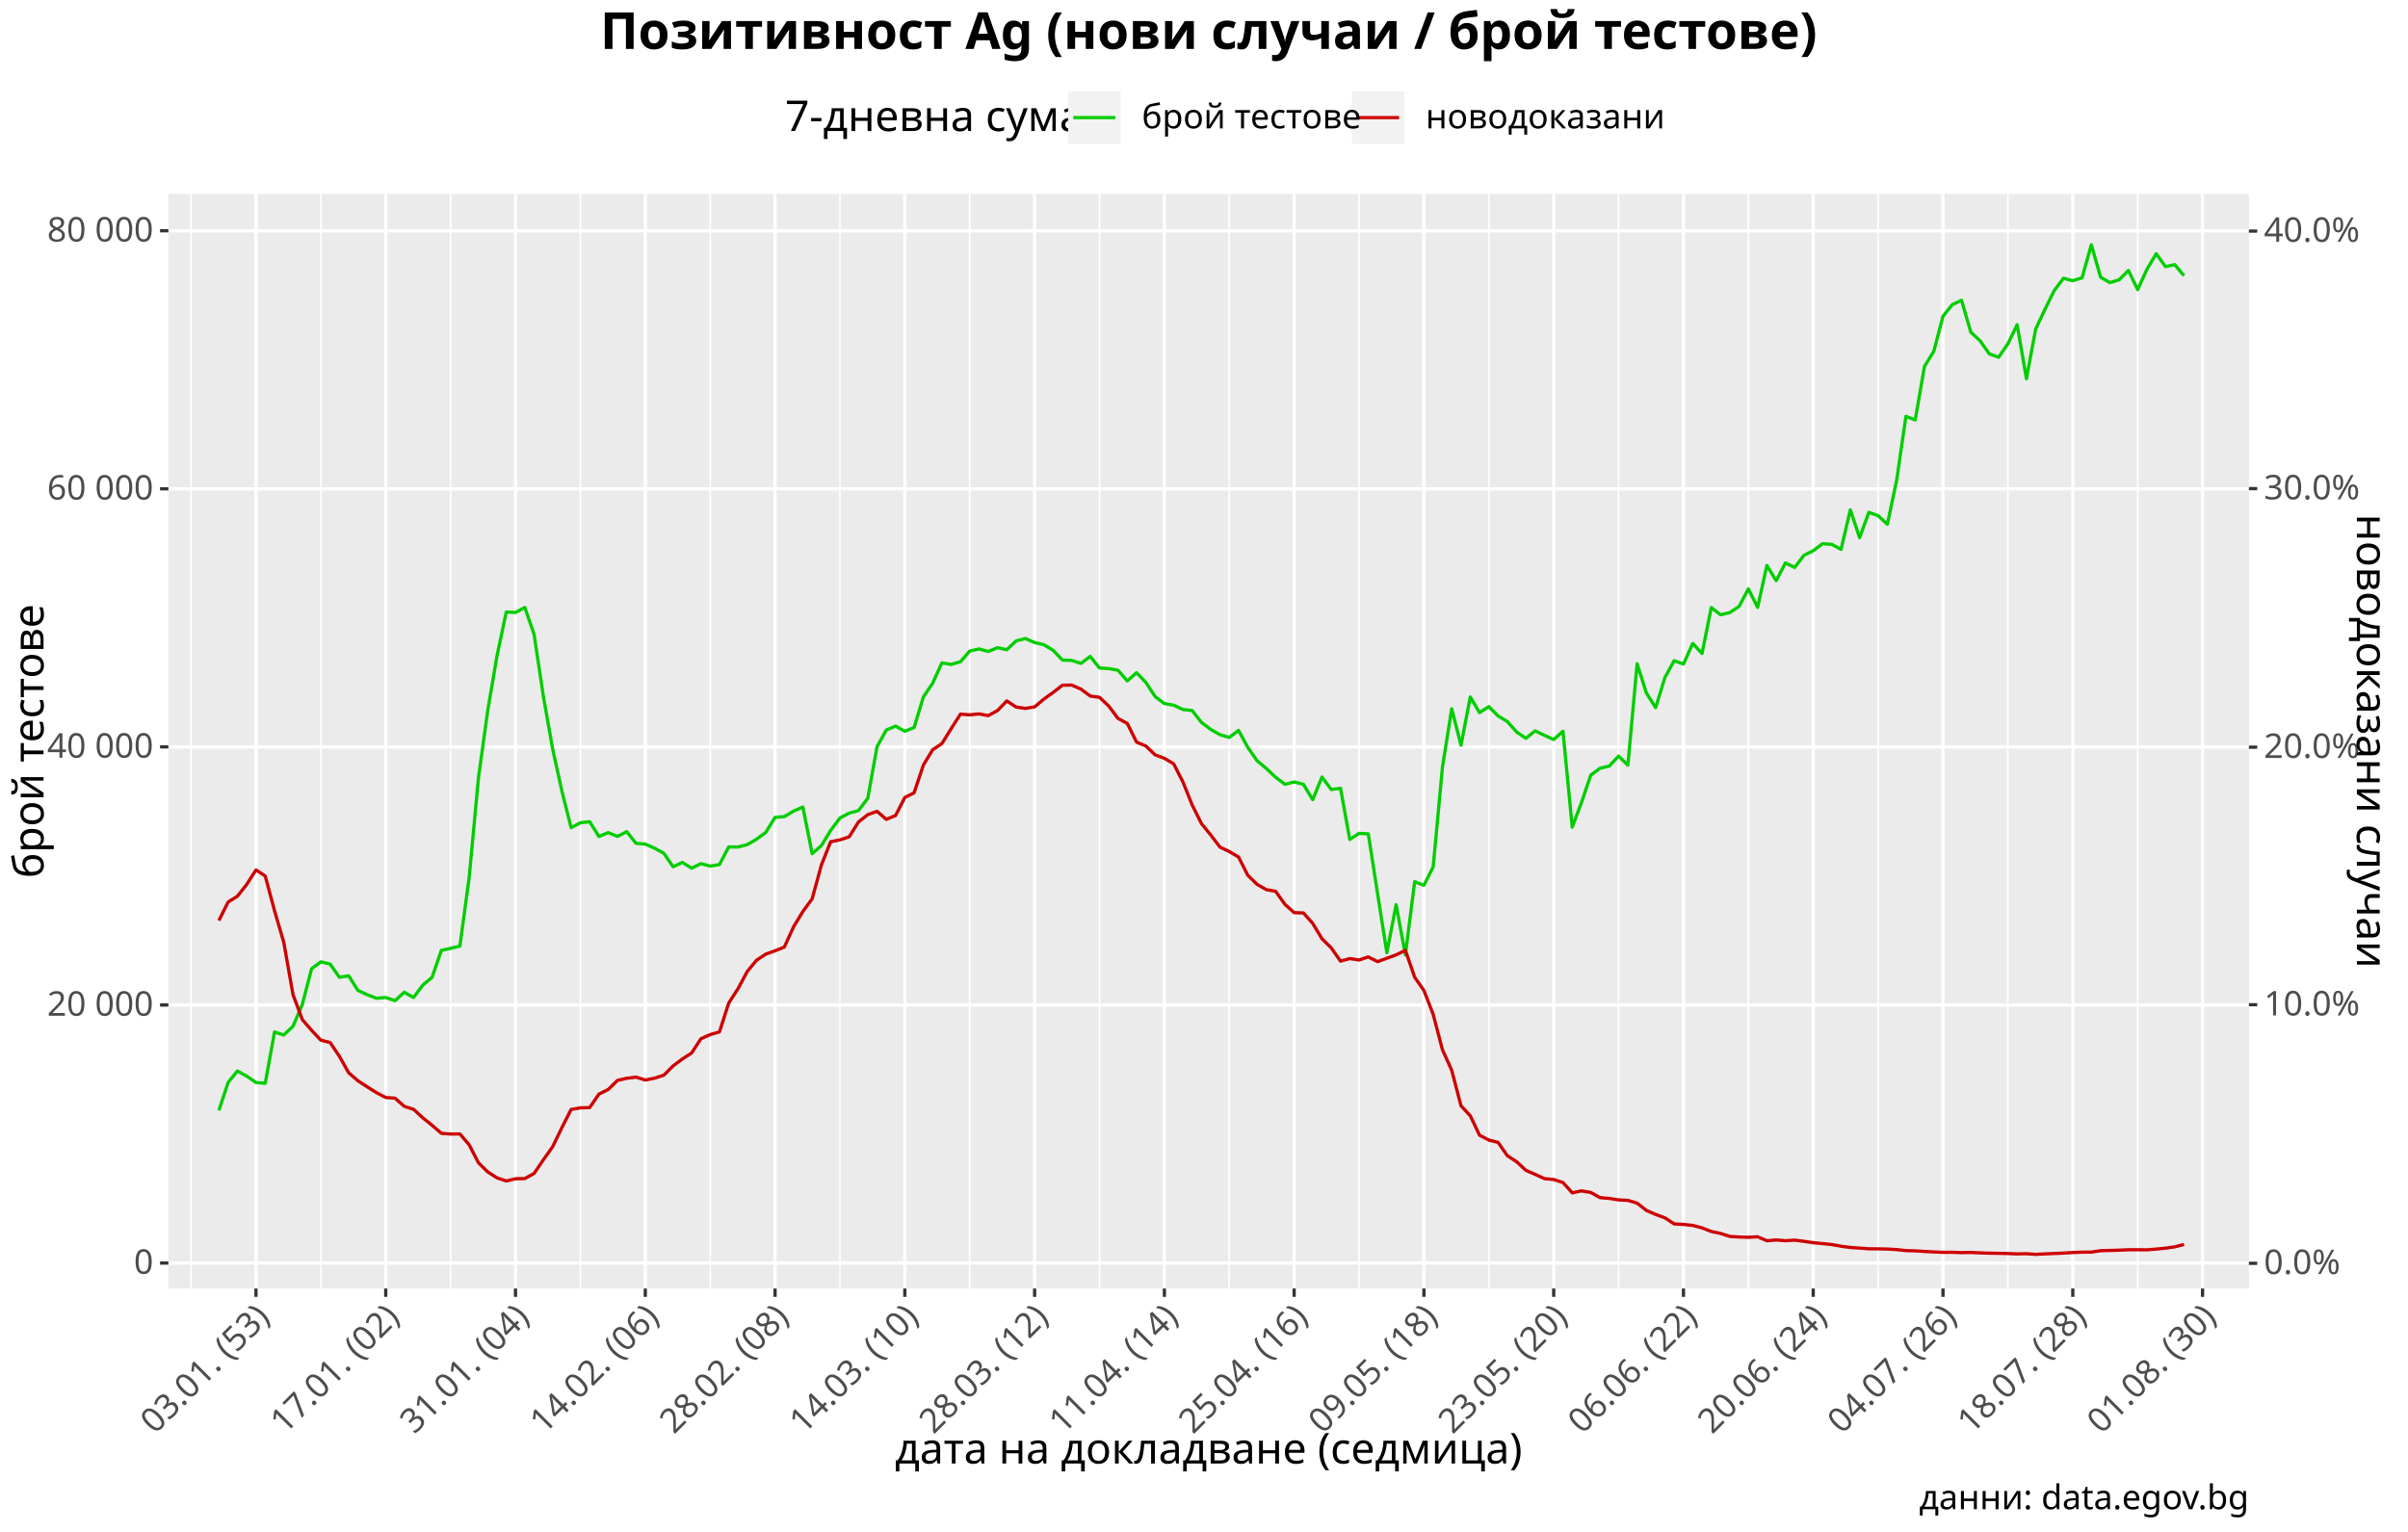
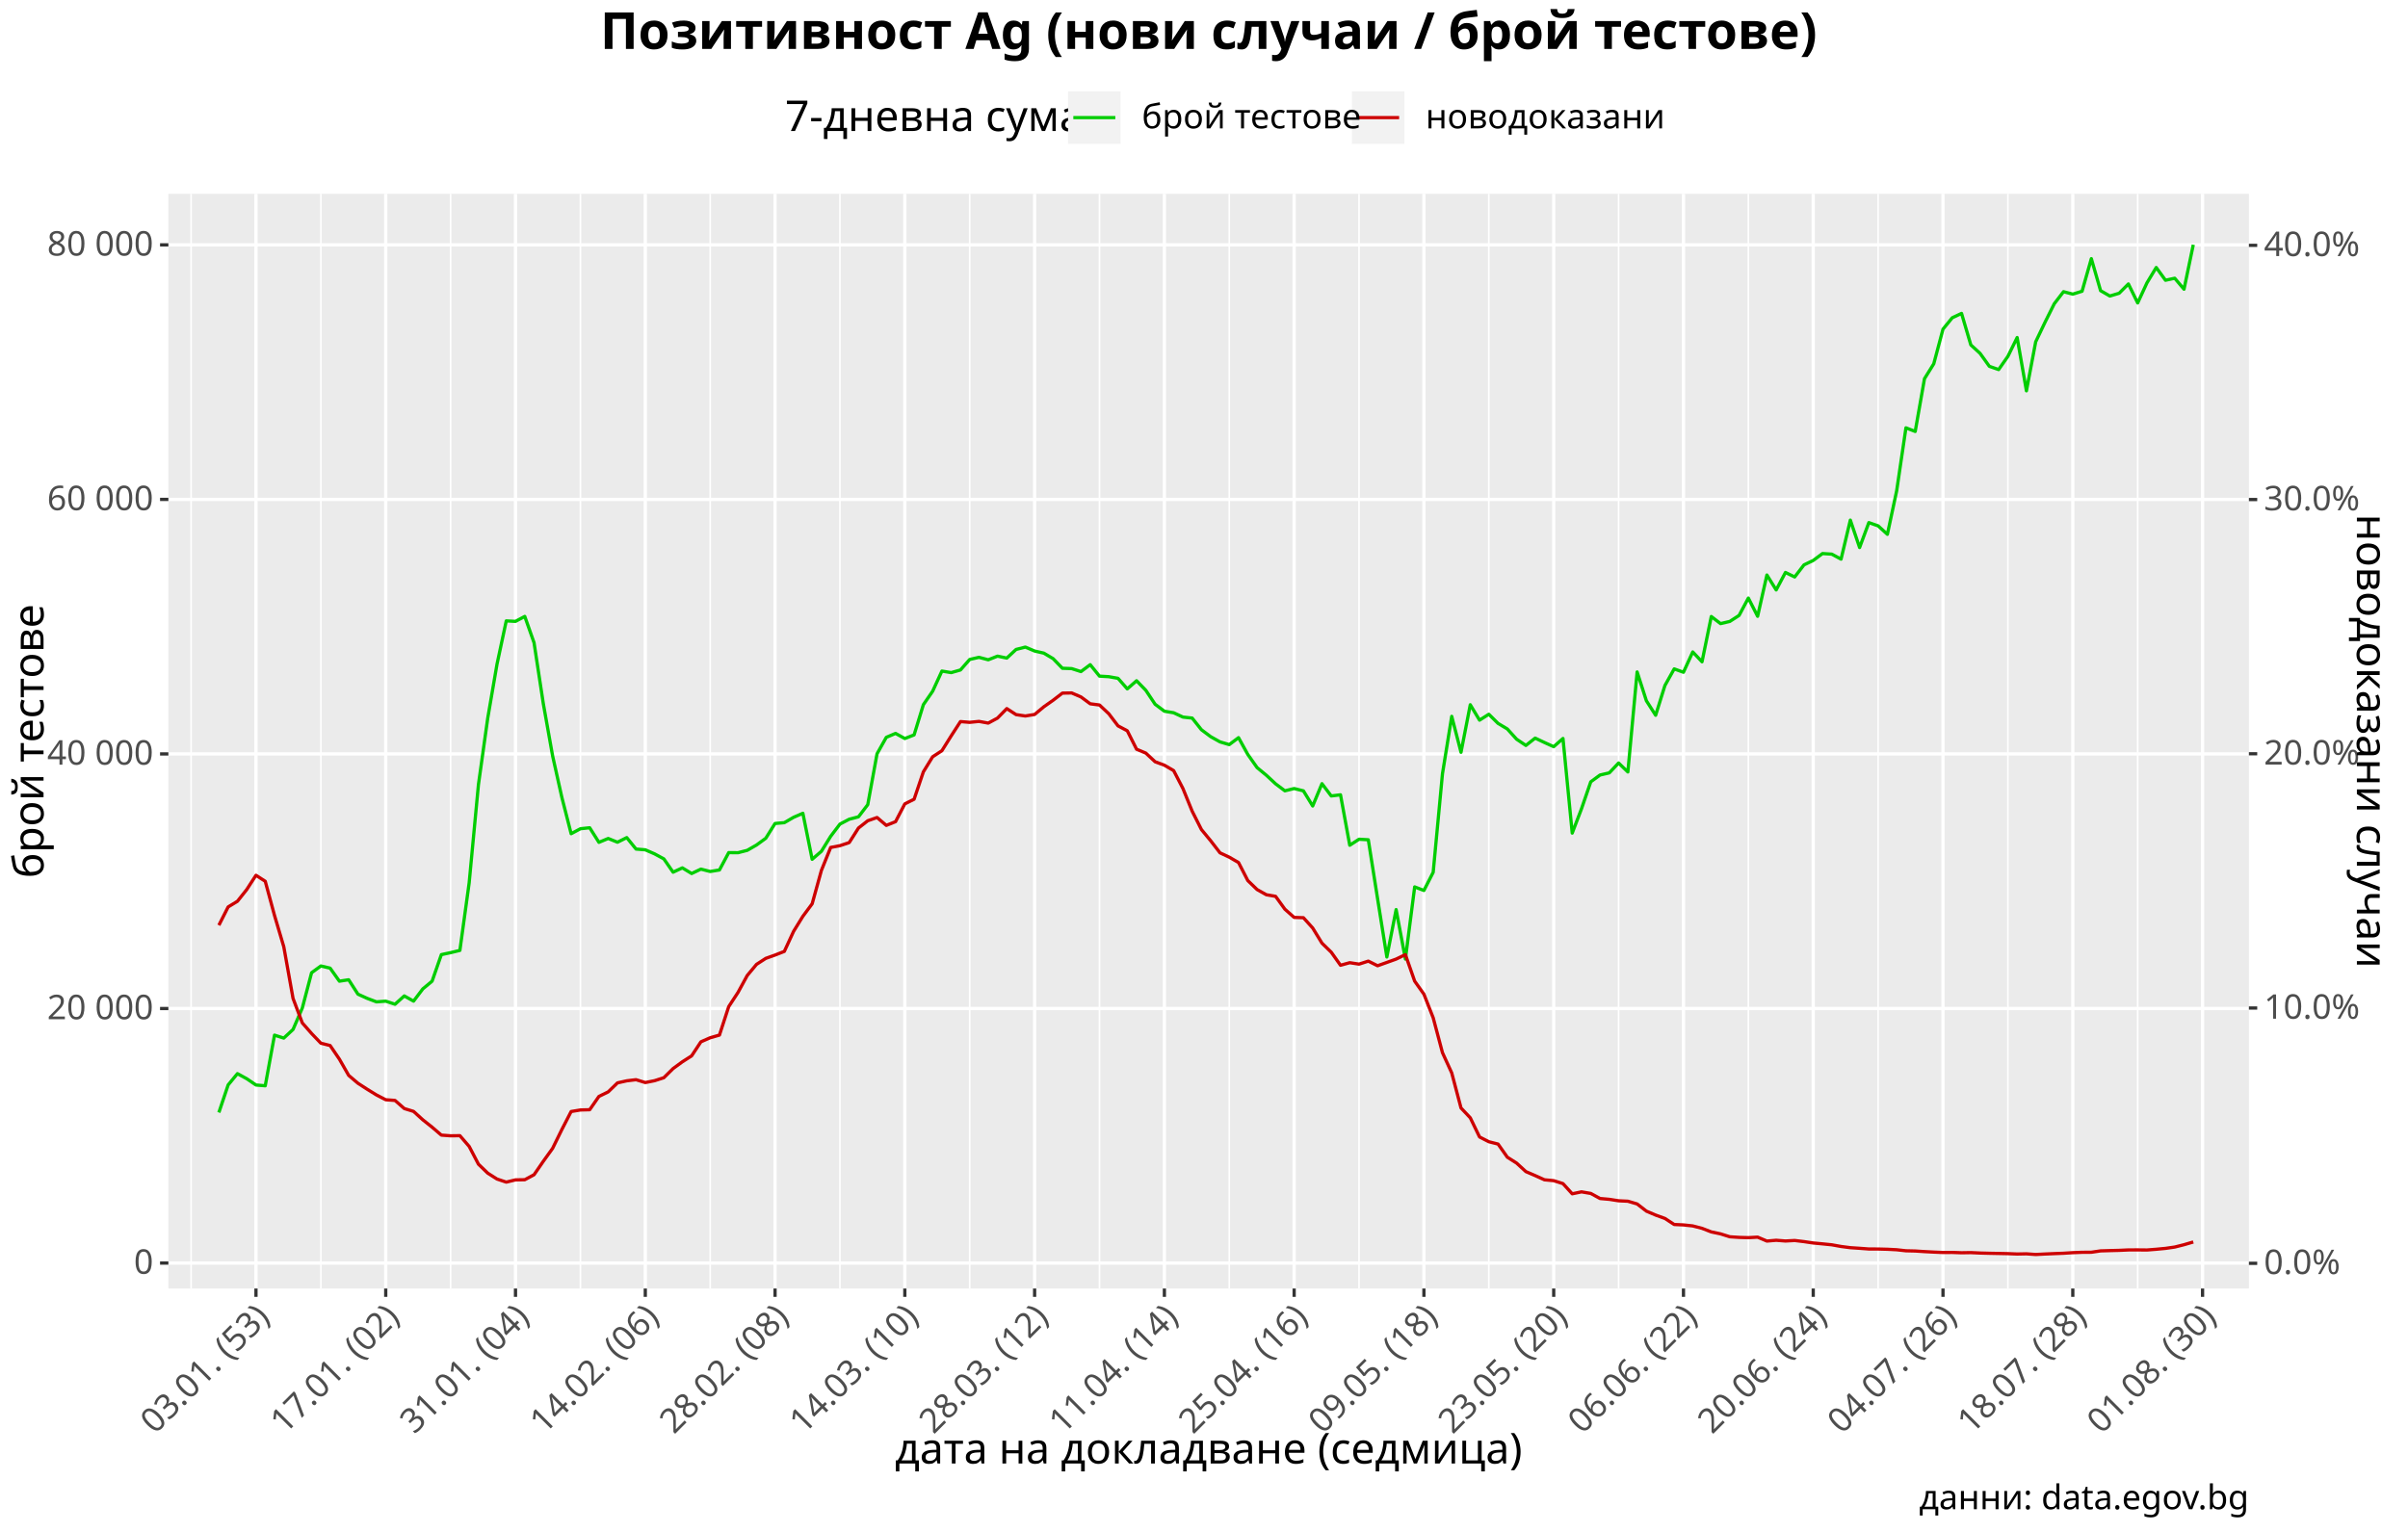
<svg xmlns="http://www.w3.org/2000/svg" class="svglite" viewBox="0 0 792.00 504.00">
  <defs>
    <style type="text/css">
    .svglite line, .svglite polyline, .svglite polygon, .svglite path, .svglite rect, .svglite circle {
      fill: none;
      stroke: #000000;
      stroke-linecap: round;
      stroke-linejoin: round;
      stroke-miterlimit: 10.00;
    }
  </style>
  </defs>
  <rect width="100%" height="100%" style="stroke: none; fill: #FFFFFF;" />
  <defs>
    <clipPath id="cpMC4wMHw3OTIuMDB8MC4wMHw1MDQuMDA=">
      <rect x="0.00" y="0.00" width="792.00" height="504.00" />
    </clipPath>
  </defs>
  <g clip-path="url(#cpMC4wMHw3OTIuMDB8MC4wMHw1MDQuMDA=)">
    <rect x="-0" y="-0" width="792.00" height="504.00" style="stroke-width: 1.07; stroke: #FFFFFF; fill: #FFFFFF;" />
  </g>
  <defs>
    <clipPath id="cpNTUuMzh8NzM5LjY3fDYzLjc3fDQyMy45Mg==">
      <rect x="55.38" y="63.77" width="684.30" height="360.15" />
    </clipPath>
  </defs>
  <g clip-path="url(#cpNTUuMzh8NzM5LjY3fDYzLjc3fDQyMy45Mg==)">
    <rect x="55.38" y="63.77" width="684.30" height="360.15" style="stroke-width: 1.07; stroke: none; fill: #EBEBEB;" />
    <polyline points="62.85,423.92 62.85,63.77 " style="stroke-width: 0.53; stroke: #FFFFFF; stroke-linecap: butt;" />
    <polyline points="105.53,423.92 105.53,63.77 " style="stroke-width: 0.53; stroke: #FFFFFF; stroke-linecap: butt;" />
    <polyline points="148.21,423.92 148.21,63.77 " style="stroke-width: 0.53; stroke: #FFFFFF; stroke-linecap: butt;" />
    <polyline points="190.90,423.92 190.90,63.77 " style="stroke-width: 0.53; stroke: #FFFFFF; stroke-linecap: butt;" />
    <polyline points="233.58,423.92 233.58,63.77 " style="stroke-width: 0.53; stroke: #FFFFFF; stroke-linecap: butt;" />
    <polyline points="276.26,423.92 276.26,63.77 " style="stroke-width: 0.53; stroke: #FFFFFF; stroke-linecap: butt;" />
    <polyline points="318.94,423.92 318.94,63.77 " style="stroke-width: 0.53; stroke: #FFFFFF; stroke-linecap: butt;" />
    <polyline points="361.63,423.92 361.63,63.77 " style="stroke-width: 0.53; stroke: #FFFFFF; stroke-linecap: butt;" />
    <polyline points="404.31,423.92 404.31,63.77 " style="stroke-width: 0.53; stroke: #FFFFFF; stroke-linecap: butt;" />
    <polyline points="446.99,423.92 446.99,63.77 " style="stroke-width: 0.53; stroke: #FFFFFF; stroke-linecap: butt;" />
    <polyline points="489.68,423.92 489.68,63.77 " style="stroke-width: 0.53; stroke: #FFFFFF; stroke-linecap: butt;" />
    <polyline points="532.36,423.92 532.36,63.77 " style="stroke-width: 0.53; stroke: #FFFFFF; stroke-linecap: butt;" />
    <polyline points="575.04,423.92 575.04,63.77 " style="stroke-width: 0.53; stroke: #FFFFFF; stroke-linecap: butt;" />
    <polyline points="617.72,423.92 617.72,63.77 " style="stroke-width: 0.53; stroke: #FFFFFF; stroke-linecap: butt;" />
    <polyline points="660.41,423.92 660.41,63.77 " style="stroke-width: 0.53; stroke: #FFFFFF; stroke-linecap: butt;" />
    <polyline points="703.09,423.92 703.09,63.77 " style="stroke-width: 0.53; stroke: #FFFFFF; stroke-linecap: butt;" />
    <polyline points="55.38,415.54 739.67,415.54 " style="stroke-width: 1.07; stroke: #FFFFFF; stroke-linecap: butt;" />
-     <polyline points="55.38,330.64 739.67,330.64 " style="stroke-width: 1.07; stroke: #FFFFFF; stroke-linecap: butt;" />
-     <polyline points="55.38,245.73 739.67,245.73 " style="stroke-width: 1.07; stroke: #FFFFFF; stroke-linecap: butt;" />
-     <polyline points="55.38,160.83 739.67,160.83 " style="stroke-width: 1.07; stroke: #FFFFFF; stroke-linecap: butt;" />
-     <polyline points="55.38,75.92 739.67,75.92 " style="stroke-width: 1.07; stroke: #FFFFFF; stroke-linecap: butt;" />
+     <polyline points="55.38,331.80 739.67,331.80 " style="stroke-width: 1.07; stroke: #FFFFFF; stroke-linecap: butt;" />
+     <polyline points="55.38,248.05 739.67,248.05 " style="stroke-width: 1.07; stroke: #FFFFFF; stroke-linecap: butt;" />
+     <polyline points="55.38,164.30 739.67,164.30 " style="stroke-width: 1.07; stroke: #FFFFFF; stroke-linecap: butt;" />
+     <polyline points="55.38,80.56 739.67,80.56 " style="stroke-width: 1.07; stroke: #FFFFFF; stroke-linecap: butt;" />
    <polyline points="84.19,423.92 84.19,63.77 " style="stroke-width: 1.07; stroke: #FFFFFF; stroke-linecap: butt;" />
    <polyline points="126.87,423.92 126.87,63.77 " style="stroke-width: 1.07; stroke: #FFFFFF; stroke-linecap: butt;" />
    <polyline points="169.55,423.92 169.55,63.77 " style="stroke-width: 1.07; stroke: #FFFFFF; stroke-linecap: butt;" />
    <polyline points="212.24,423.92 212.24,63.77 " style="stroke-width: 1.07; stroke: #FFFFFF; stroke-linecap: butt;" />
    <polyline points="254.92,423.92 254.92,63.77 " style="stroke-width: 1.07; stroke: #FFFFFF; stroke-linecap: butt;" />
    <polyline points="297.60,423.92 297.60,63.77 " style="stroke-width: 1.07; stroke: #FFFFFF; stroke-linecap: butt;" />
    <polyline points="340.29,423.92 340.29,63.77 " style="stroke-width: 1.07; stroke: #FFFFFF; stroke-linecap: butt;" />
    <polyline points="382.97,423.92 382.97,63.77 " style="stroke-width: 1.07; stroke: #FFFFFF; stroke-linecap: butt;" />
    <polyline points="425.65,423.92 425.65,63.77 " style="stroke-width: 1.07; stroke: #FFFFFF; stroke-linecap: butt;" />
    <polyline points="468.33,423.92 468.33,63.77 " style="stroke-width: 1.07; stroke: #FFFFFF; stroke-linecap: butt;" />
    <polyline points="511.02,423.92 511.02,63.77 " style="stroke-width: 1.07; stroke: #FFFFFF; stroke-linecap: butt;" />
    <polyline points="553.70,423.92 553.70,63.77 " style="stroke-width: 1.07; stroke: #FFFFFF; stroke-linecap: butt;" />
    <polyline points="596.38,423.92 596.38,63.77 " style="stroke-width: 1.07; stroke: #FFFFFF; stroke-linecap: butt;" />
    <polyline points="639.06,423.92 639.06,63.77 " style="stroke-width: 1.07; stroke: #FFFFFF; stroke-linecap: butt;" />
    <polyline points="681.75,423.92 681.75,63.77 " style="stroke-width: 1.07; stroke: #FFFFFF; stroke-linecap: butt;" />
    <polyline points="724.43,423.92 724.43,63.77 " style="stroke-width: 1.07; stroke: #FFFFFF; stroke-linecap: butt;" />
-     <polyline points="71.99,365.32 75.04,356.12 78.09,352.37 81.14,354.05 84.19,356.15 87.24,356.41 90.29,339.53 93.34,340.51 96.38,337.63 99.43,330.49 102.48,318.71 105.53,316.45 108.58,317.18 111.63,321.52 114.68,321.05 117.73,325.86 120.77,327.25 123.82,328.42 126.87,328.18 129.92,329.22 132.97,326.44 136.02,328.18 139.07,324.09 142.12,321.53 145.16,312.67 148.21,312.01 151.26,311.26 154.31,288.71 157.36,255.96 160.41,233.84 163.46,215.82 166.51,201.34 169.55,201.51 172.60,199.85 175.65,208.63 178.70,228.97 181.75,246.35 184.80,260.23 187.85,272.33 190.90,270.68 193.95,270.35 196.99,275.21 200.04,273.93 203.09,275.17 206.14,273.63 209.19,277.45 212.24,277.71 215.29,279.05 218.34,280.73 221.38,285.17 224.43,283.73 227.48,285.62 230.53,284.15 233.58,284.94 236.63,284.44 239.68,278.64 242.73,278.67 245.77,277.88 248.82,276.10 251.87,273.85 254.92,268.91 257.97,268.66 261.02,266.86 264.07,265.52 267.12,280.87 270.16,278.20 273.21,273.21 276.26,269.13 279.31,267.51 282.36,266.69 285.41,262.64 288.46,245.68 291.51,240.18 294.55,238.88 297.60,240.59 300.65,239.37 303.70,229.29 306.75,224.80 309.80,218.09 312.85,218.60 315.90,217.72 318.94,214.21 321.99,213.50 325.04,214.32 328.09,213.10 331.14,213.76 334.19,210.87 337.24,210.08 340.29,211.41 343.33,212.11 346.38,213.95 349.43,217.16 352.48,217.27 355.53,218.26 358.58,215.96 361.63,219.78 364.68,219.96 367.72,220.51 370.77,224.02 373.82,221.32 376.87,224.51 379.92,229.16 382.97,231.48 386.02,232.00 389.07,233.43 392.11,233.77 395.16,237.67 398.21,239.97 401.26,241.71 404.31,242.62 407.36,240.29 410.41,245.90 413.46,250.29 416.50,252.83 419.55,255.70 422.60,258.03 425.65,257.27 428.70,258.04 431.75,263.09 434.80,255.65 437.85,259.74 440.90,259.35 443.94,276.19 446.99,274.18 450.04,274.35 453.09,293.99 456.14,313.46 459.19,297.66 462.24,314.14 465.29,290.07 468.33,291.27 471.38,285.21 474.43,252.36 477.48,233.20 480.53,245.18 483.58,229.31 486.63,234.46 489.68,232.49 492.72,235.54 495.77,237.40 498.82,240.82 501.87,242.90 504.92,240.45 507.97,241.91 511.02,243.31 514.07,240.57 517.11,272.14 520.16,264.02 523.21,255.02 526.26,252.76 529.31,252.04 532.36,248.75 535.41,251.74 538.46,218.38 541.50,227.99 544.55,232.82 547.60,222.90 550.65,217.36 553.70,218.48 556.75,211.71 559.80,215.00 562.85,199.88 565.89,202.26 568.94,201.53 571.99,199.53 575.04,193.74 578.09,199.82 581.14,186.04 584.19,191.03 587.24,185.20 590.28,186.70 593.33,182.68 596.38,181.19 599.43,178.89 602.48,179.08 605.53,180.75 608.58,167.74 611.63,176.89 614.67,168.57 617.72,169.66 620.77,172.48 623.82,157.96 626.87,136.96 629.92,138.16 632.97,120.57 636.02,115.60 639.06,104.03 642.11,100.24 645.16,98.79 648.21,109.29 651.26,112.13 654.31,116.43 657.36,117.52 660.41,113.10 663.45,106.84 666.50,124.61 669.55,108.25 672.60,101.78 675.65,95.58 678.70,91.55 681.75,92.36 684.80,91.39 687.85,80.52 690.89,91.20 693.94,92.99 696.99,92.06 700.04,88.97 703.09,95.30 706.14,88.61 709.19,83.47 712.24,87.72 715.28,87.06 718.33,90.72 " style="stroke-width: 1.07; stroke: #00CD00; stroke-linecap: butt;" />
-     <polyline points="71.99,302.86 75.04,296.76 78.09,294.87 81.14,290.98 84.19,286.20 87.24,288.21 90.29,299.61 93.34,310.05 96.38,327.27 99.43,335.45 102.48,338.97 105.53,342.21 108.58,342.99 111.63,347.53 114.68,352.94 117.73,355.58 120.77,357.57 123.82,359.48 126.87,361.08 129.92,361.30 132.97,364.00 136.02,364.96 139.07,367.77 142.12,370.23 145.16,372.86 148.21,373.10 151.26,373.06 154.31,376.64 157.36,382.56 160.41,385.55 163.46,387.51 166.51,388.55 169.55,387.81 172.60,387.75 175.65,386.08 178.70,381.60 181.75,377.30 184.80,371.01 187.85,365.00 190.90,364.48 193.95,364.40 196.99,359.96 200.04,358.45 203.09,355.45 206.14,354.76 209.19,354.38 212.24,355.34 215.29,354.72 218.34,353.73 221.38,350.68 224.43,348.41 227.48,346.44 230.53,341.75 233.58,340.39 236.63,339.50 239.68,330.00 242.73,325.29 245.77,319.63 248.82,315.92 251.87,313.91 254.92,312.81 257.97,311.59 261.02,304.89 264.07,299.88 267.12,295.72 270.16,284.58 273.21,276.92 276.26,276.33 279.31,275.30 282.36,270.44 285.41,268.02 288.46,266.93 291.51,269.56 294.55,268.32 297.60,262.38 300.65,260.84 303.70,251.70 306.75,246.68 309.80,244.64 312.85,239.71 315.90,234.94 318.94,235.19 321.99,234.87 325.04,235.45 328.09,233.77 331.14,230.61 334.19,232.61 337.24,233.07 340.29,232.56 343.33,230.00 346.38,227.82 349.43,225.44 352.48,225.39 355.53,226.72 358.58,229.00 361.63,229.41 364.68,232.31 367.72,236.37 370.77,238.01 373.82,244.15 376.87,245.44 379.92,248.34 382.97,249.48 386.02,251.29 389.07,257.26 392.11,264.84 395.16,270.96 398.21,274.70 401.26,278.71 404.31,280.16 407.36,281.95 410.41,287.97 413.46,290.96 416.50,292.69 419.55,293.23 422.60,297.51 425.65,300.26 428.70,300.36 431.75,303.78 434.80,308.84 437.85,311.85 440.90,316.22 443.94,315.37 446.99,315.84 450.04,314.83 453.09,316.38 456.14,315.27 459.19,314.15 462.24,312.67 465.29,321.52 468.33,325.86 471.38,333.74 474.43,345.37 477.48,352.13 480.53,363.81 483.58,367.10 486.63,373.48 489.68,375.08 492.72,375.85 495.77,380.23 498.82,382.20 501.87,385.04 504.92,386.37 507.97,387.77 511.02,388.06 514.07,389.05 517.11,392.44 520.16,391.80 523.21,392.32 526.26,394.02 529.31,394.29 532.36,394.77 535.41,394.92 538.46,395.83 541.50,398.23 544.55,399.54 547.60,400.67 550.65,402.68 553.70,402.83 556.75,403.16 559.80,403.97 562.85,405.16 565.89,405.81 568.94,406.78 571.99,406.98 575.04,407.07 578.09,406.90 581.14,408.21 584.19,407.95 587.24,408.19 590.28,408.01 593.33,408.39 596.38,408.85 599.43,409.14 602.48,409.46 605.53,410.01 608.58,410.42 611.63,410.62 614.67,410.86 617.72,410.87 620.77,410.94 623.82,411.11 626.87,411.45 629.92,411.53 632.97,411.73 636.02,411.89 639.06,412.02 642.11,412.00 645.16,412.12 648.21,412.06 651.26,412.20 654.31,412.29 657.36,412.35 660.41,412.41 663.45,412.53 666.50,412.47 669.55,412.69 672.60,412.53 675.65,412.40 678.70,412.27 681.75,412.08 684.80,411.96 687.85,411.94 690.89,411.49 693.94,411.40 696.99,411.31 700.04,411.17 703.09,411.16 706.14,411.19 709.19,410.95 712.24,410.65 715.28,410.21 718.33,409.43 " style="stroke-width: 1.07; stroke: #CD0000; stroke-linecap: butt;" />
+     <polyline points="71.99,366.01 75.04,356.94 78.09,353.23 81.14,354.89 84.19,356.97 87.24,357.22 90.29,340.56 93.34,341.53 96.38,338.70 99.43,331.65 102.48,320.03 105.53,317.81 108.58,318.52 111.63,322.81 114.68,322.34 117.73,327.08 120.77,328.46 123.82,329.61 126.87,329.38 129.92,330.40 132.97,327.66 136.02,329.37 139.07,325.34 142.12,322.81 145.16,314.07 148.21,313.42 151.26,312.68 154.31,290.44 157.36,258.14 160.41,236.32 163.46,218.55 166.51,204.27 169.55,204.43 172.60,202.80 175.65,211.45 178.70,231.52 181.75,248.66 184.80,262.35 187.85,274.29 190.90,272.66 193.95,272.33 196.99,277.13 200.04,275.86 203.09,277.09 206.14,275.57 209.19,279.34 212.24,279.59 215.29,280.92 218.34,282.57 221.38,286.95 224.43,285.53 227.48,287.39 230.53,285.94 233.58,286.72 236.63,286.22 239.68,280.51 242.73,280.54 245.77,279.76 248.82,278.01 251.87,275.79 254.92,270.92 257.97,270.66 261.02,268.89 264.07,267.57 267.12,282.71 270.16,280.08 273.21,275.15 276.26,271.13 279.31,269.53 282.36,268.73 285.41,264.73 288.46,248.00 291.51,242.58 294.55,241.29 297.60,242.98 300.65,241.78 303.70,231.84 306.75,227.41 309.80,220.78 312.85,221.29 315.90,220.42 318.94,216.96 321.99,216.26 325.04,217.07 328.09,215.87 331.14,216.51 334.19,213.67 337.24,212.89 340.29,214.19 343.33,214.89 346.38,216.70 349.43,219.86 352.48,219.97 355.53,220.95 358.58,218.68 361.63,222.45 364.68,222.63 367.72,223.17 370.77,226.64 373.82,223.97 376.87,227.12 379.92,231.70 382.97,233.99 386.02,234.50 389.07,235.92 392.11,236.25 395.16,240.09 398.21,242.37 401.26,244.08 404.31,244.98 407.36,242.69 410.41,248.22 413.46,252.54 416.50,255.05 419.55,257.88 422.60,260.18 425.65,259.43 428.70,260.19 431.75,265.17 434.80,257.83 437.85,261.87 440.90,261.49 443.94,278.09 446.99,276.11 450.04,276.28 453.09,295.65 456.14,314.85 459.19,299.26 462.24,315.53 465.29,291.79 468.33,292.97 471.38,286.99 474.43,254.59 477.48,235.68 480.53,247.50 483.58,231.86 486.63,236.93 489.68,234.99 492.72,238.00 495.77,239.83 498.82,243.20 501.87,245.25 504.92,242.84 507.97,244.28 511.02,245.66 514.07,242.96 517.11,274.09 520.16,266.09 523.21,257.21 526.26,254.98 529.31,254.27 532.36,251.03 535.41,253.97 538.46,221.07 541.50,230.55 544.55,235.32 547.60,225.53 550.65,220.07 553.70,221.17 556.75,214.49 559.80,217.73 562.85,202.83 565.89,205.17 568.94,204.45 571.99,202.48 575.04,196.77 578.09,202.76 581.14,189.18 584.19,194.09 587.24,188.34 590.28,189.82 593.33,185.85 596.38,184.39 599.43,182.12 602.48,182.31 605.53,183.96 608.58,171.12 611.63,180.14 614.67,171.94 617.72,173.01 620.77,175.79 623.82,161.48 626.87,140.76 629.92,141.95 632.97,124.59 636.02,119.69 639.06,108.28 642.11,104.54 645.16,103.11 648.21,113.47 651.26,116.27 654.31,120.52 657.36,121.59 660.41,117.23 663.45,111.05 666.50,128.58 669.55,112.45 672.60,106.06 675.65,99.94 678.70,95.97 681.75,96.77 684.80,95.82 687.85,85.10 690.89,95.63 693.94,97.39 696.99,96.48 700.04,93.42 703.09,99.67 706.14,93.07 709.19,88.01 712.24,92.20 715.28,91.54 718.33,95.15 721.38,80.52 " style="stroke-width: 1.07; stroke: #00CD00; stroke-linecap: butt;" />
+     <polyline points="71.99,304.40 75.04,298.38 78.09,296.52 81.14,292.68 84.19,287.97 87.24,289.94 90.29,301.19 93.34,311.49 96.38,328.47 99.43,336.54 102.48,340.02 105.53,343.21 108.58,343.98 111.63,348.46 114.68,353.80 117.73,356.39 120.77,358.36 123.82,360.24 126.87,361.82 129.92,362.04 132.97,364.71 136.02,365.65 139.07,368.42 142.12,370.84 145.16,373.45 148.21,373.68 151.26,373.64 154.31,377.17 157.36,383.01 160.41,385.96 163.46,387.90 166.51,388.92 169.55,388.18 172.60,388.13 175.65,386.49 178.70,382.06 181.75,377.82 184.80,371.61 187.85,365.69 190.90,365.18 193.95,365.10 196.99,360.72 200.04,359.23 203.09,356.27 206.14,355.59 209.19,355.22 212.24,356.16 215.29,355.55 218.34,354.57 221.38,351.56 224.43,349.33 227.48,347.38 230.53,342.76 233.58,341.42 236.63,340.54 239.68,331.17 242.73,326.52 245.77,320.94 248.82,317.28 251.87,315.30 254.92,314.21 257.97,313.01 261.02,306.41 264.07,301.46 267.12,297.35 270.16,286.37 273.21,278.81 276.26,278.23 279.31,277.21 282.36,272.42 285.41,270.03 288.46,268.96 291.51,271.55 294.55,270.33 297.60,264.47 300.65,262.95 303.70,253.94 306.75,248.98 309.80,246.98 312.85,242.11 315.90,237.40 318.94,237.65 321.99,237.34 325.04,237.90 328.09,236.25 331.14,233.13 334.19,235.11 337.24,235.56 340.29,235.06 343.33,232.53 346.38,230.38 349.43,228.03 352.48,227.98 355.53,229.29 358.58,231.55 361.63,231.95 364.68,234.82 367.72,238.81 370.77,240.43 373.82,246.49 376.87,247.77 379.92,250.62 382.97,251.75 386.02,253.53 389.07,259.42 392.11,266.89 395.16,272.93 398.21,276.63 401.26,280.58 404.31,282.01 407.36,283.78 410.41,289.71 413.46,292.66 416.50,294.37 419.55,294.90 422.60,299.12 425.65,301.83 428.70,301.93 431.75,305.31 434.80,310.30 437.85,313.27 440.90,317.57 443.94,316.73 446.99,317.20 450.04,316.21 453.09,317.73 456.14,316.64 459.19,315.54 462.24,314.07 465.29,322.80 468.33,327.08 471.38,334.85 474.43,346.32 477.48,352.99 480.53,364.52 483.58,367.76 486.63,374.06 489.68,375.63 492.72,376.40 495.77,380.72 498.82,382.66 501.87,385.46 504.92,386.77 507.97,388.15 511.02,388.44 514.07,389.41 517.11,392.76 520.16,392.12 523.21,392.64 526.26,394.31 529.31,394.58 532.36,395.06 535.41,395.20 538.46,396.10 541.50,398.46 544.55,399.76 547.60,400.87 550.65,402.86 553.70,403.00 556.75,403.33 559.80,404.12 562.85,405.30 565.89,405.94 568.94,406.90 571.99,407.10 575.04,407.19 578.09,407.02 581.14,408.31 584.19,408.05 587.24,408.29 590.28,408.12 593.33,408.49 596.38,408.94 599.43,409.23 602.48,409.54 605.53,410.09 608.58,410.49 611.63,410.69 614.67,410.92 617.72,410.93 620.77,411.01 623.82,411.17 626.87,411.51 629.92,411.58 632.97,411.78 636.02,411.94 639.06,412.07 642.11,412.05 645.16,412.16 648.21,412.11 651.26,412.25 654.31,412.33 657.36,412.39 660.41,412.45 663.45,412.57 666.50,412.51 669.55,412.73 672.60,412.57 675.65,412.44 678.70,412.32 681.75,412.13 684.80,412.01 687.85,411.99 690.89,411.54 693.94,411.45 696.99,411.37 700.04,411.23 703.09,411.22 706.14,411.25 709.19,411.01 712.24,410.72 715.28,410.28 718.33,409.51 721.38,408.61 " style="stroke-width: 1.07; stroke: #CD0000; stroke-linecap: butt;" />
  </g>
  <g clip-path="url(#cpMC4wMHw3OTIuMDB8MC4wMHw1MDQuMDA=)">
    <text x="50.45" y="419.08" text-anchor="end" style="font-size: 11.20px; fill: #4D4D4D; font-family: Calibri;" textLength="5.67px" lengthAdjust="spacingAndGlyphs">0</text>
-     <text x="50.45" y="334.17" text-anchor="end" style="font-size: 11.20px; fill: #4D4D4D; font-family: Calibri;" textLength="30.90px" lengthAdjust="spacingAndGlyphs">20 000</text>
-     <text x="50.45" y="249.27" text-anchor="end" style="font-size: 11.20px; fill: #4D4D4D; font-family: Calibri;" textLength="30.90px" lengthAdjust="spacingAndGlyphs">40 000</text>
-     <text x="50.45" y="164.36" text-anchor="end" style="font-size: 11.20px; fill: #4D4D4D; font-family: Calibri;" textLength="30.90px" lengthAdjust="spacingAndGlyphs">60 000</text>
-     <text x="50.45" y="79.46" text-anchor="end" style="font-size: 11.20px; fill: #4D4D4D; font-family: Calibri;" textLength="30.90px" lengthAdjust="spacingAndGlyphs">80 000</text>
+     <text x="50.45" y="335.33" text-anchor="end" style="font-size: 11.20px; fill: #4D4D4D; font-family: Calibri;" textLength="30.90px" lengthAdjust="spacingAndGlyphs">20 000</text>
+     <text x="50.45" y="251.58" text-anchor="end" style="font-size: 11.20px; fill: #4D4D4D; font-family: Calibri;" textLength="30.90px" lengthAdjust="spacingAndGlyphs">40 000</text>
+     <text x="50.45" y="167.84" text-anchor="end" style="font-size: 11.20px; fill: #4D4D4D; font-family: Calibri;" textLength="30.90px" lengthAdjust="spacingAndGlyphs">60 000</text>
+     <text x="50.45" y="84.09" text-anchor="end" style="font-size: 11.20px; fill: #4D4D4D; font-family: Calibri;" textLength="30.90px" lengthAdjust="spacingAndGlyphs">80 000</text>
    <polyline points="52.64,415.54 55.38,415.54 " style="stroke-width: 1.07; stroke: #333333; stroke-linecap: butt;" />
-     <polyline points="52.64,330.64 55.38,330.64 " style="stroke-width: 1.07; stroke: #333333; stroke-linecap: butt;" />
-     <polyline points="52.64,245.73 55.38,245.73 " style="stroke-width: 1.07; stroke: #333333; stroke-linecap: butt;" />
-     <polyline points="52.64,160.83 55.38,160.83 " style="stroke-width: 1.07; stroke: #333333; stroke-linecap: butt;" />
-     <polyline points="52.64,75.92 55.38,75.92 " style="stroke-width: 1.07; stroke: #333333; stroke-linecap: butt;" />
+     <polyline points="52.64,331.80 55.38,331.80 " style="stroke-width: 1.07; stroke: #333333; stroke-linecap: butt;" />
+     <polyline points="52.64,248.05 55.38,248.05 " style="stroke-width: 1.07; stroke: #333333; stroke-linecap: butt;" />
+     <polyline points="52.64,164.30 55.38,164.30 " style="stroke-width: 1.07; stroke: #333333; stroke-linecap: butt;" />
+     <polyline points="52.64,80.56 55.38,80.56 " style="stroke-width: 1.07; stroke: #333333; stroke-linecap: butt;" />
    <polyline points="739.67,415.63 742.41,415.63 " style="stroke-width: 1.07; stroke: #333333; stroke-linecap: butt;" />
-     <polyline points="739.67,330.55 742.41,330.55 " style="stroke-width: 1.07; stroke: #333333; stroke-linecap: butt;" />
-     <polyline points="739.67,245.83 742.41,245.83 " style="stroke-width: 1.07; stroke: #333333; stroke-linecap: butt;" />
-     <polyline points="739.67,160.75 742.41,160.75 " style="stroke-width: 1.07; stroke: #333333; stroke-linecap: butt;" />
-     <polyline points="739.67,76.03 742.41,76.03 " style="stroke-width: 1.07; stroke: #333333; stroke-linecap: butt;" />
+     <polyline points="739.67,331.63 742.41,331.63 " style="stroke-width: 1.07; stroke: #333333; stroke-linecap: butt;" />
+     <polyline points="739.67,247.99 742.41,247.99 " style="stroke-width: 1.07; stroke: #333333; stroke-linecap: butt;" />
+     <polyline points="739.67,164.35 742.41,164.35 " style="stroke-width: 1.07; stroke: #333333; stroke-linecap: butt;" />
+     <polyline points="739.67,80.72 742.41,80.72 " style="stroke-width: 1.07; stroke: #333333; stroke-linecap: butt;" />
    <text x="744.61" y="419.16" style="font-size: 11.20px; fill: #4D4D4D; font-family: Calibri;" textLength="22.17px" lengthAdjust="spacingAndGlyphs">0.0%</text>
-     <text x="744.61" y="334.08" style="font-size: 11.20px; fill: #4D4D4D; font-family: Calibri;" textLength="27.84px" lengthAdjust="spacingAndGlyphs">10.0%</text>
-     <text x="744.61" y="249.36" style="font-size: 11.20px; fill: #4D4D4D; font-family: Calibri;" textLength="27.84px" lengthAdjust="spacingAndGlyphs">20.0%</text>
-     <text x="744.61" y="164.28" style="font-size: 11.20px; fill: #4D4D4D; font-family: Calibri;" textLength="27.84px" lengthAdjust="spacingAndGlyphs">30.0%</text>
-     <text x="744.61" y="79.56" style="font-size: 11.20px; fill: #4D4D4D; font-family: Calibri;" textLength="27.84px" lengthAdjust="spacingAndGlyphs">40.0%</text>
+     <text x="744.61" y="335.16" style="font-size: 11.20px; fill: #4D4D4D; font-family: Calibri;" textLength="27.84px" lengthAdjust="spacingAndGlyphs">10.0%</text>
+     <text x="744.61" y="251.53" style="font-size: 11.20px; fill: #4D4D4D; font-family: Calibri;" textLength="27.84px" lengthAdjust="spacingAndGlyphs">20.0%</text>
+     <text x="744.61" y="167.89" style="font-size: 11.20px; fill: #4D4D4D; font-family: Calibri;" textLength="27.84px" lengthAdjust="spacingAndGlyphs">30.0%</text>
+     <text x="744.61" y="84.25" style="font-size: 11.20px; fill: #4D4D4D; font-family: Calibri;" textLength="27.84px" lengthAdjust="spacingAndGlyphs">40.0%</text>
    <polyline points="84.19,426.66 84.19,423.92 " style="stroke-width: 1.07; stroke: #333333; stroke-linecap: butt;" />
    <polyline points="126.87,426.66 126.87,423.92 " style="stroke-width: 1.07; stroke: #333333; stroke-linecap: butt;" />
    <polyline points="169.55,426.66 169.55,423.92 " style="stroke-width: 1.07; stroke: #333333; stroke-linecap: butt;" />
    <polyline points="212.24,426.66 212.24,423.92 " style="stroke-width: 1.07; stroke: #333333; stroke-linecap: butt;" />
    <polyline points="254.92,426.66 254.92,423.92 " style="stroke-width: 1.07; stroke: #333333; stroke-linecap: butt;" />
    <polyline points="297.60,426.66 297.60,423.92 " style="stroke-width: 1.07; stroke: #333333; stroke-linecap: butt;" />
    <polyline points="340.29,426.66 340.29,423.92 " style="stroke-width: 1.07; stroke: #333333; stroke-linecap: butt;" />
    <polyline points="382.97,426.66 382.97,423.92 " style="stroke-width: 1.07; stroke: #333333; stroke-linecap: butt;" />
    <polyline points="425.65,426.66 425.65,423.92 " style="stroke-width: 1.07; stroke: #333333; stroke-linecap: butt;" />
    <polyline points="468.33,426.66 468.33,423.92 " style="stroke-width: 1.07; stroke: #333333; stroke-linecap: butt;" />
    <polyline points="511.02,426.66 511.02,423.92 " style="stroke-width: 1.07; stroke: #333333; stroke-linecap: butt;" />
    <polyline points="553.70,426.66 553.70,423.92 " style="stroke-width: 1.07; stroke: #333333; stroke-linecap: butt;" />
    <polyline points="596.38,426.66 596.38,423.92 " style="stroke-width: 1.07; stroke: #333333; stroke-linecap: butt;" />
    <polyline points="639.06,426.66 639.06,423.92 " style="stroke-width: 1.07; stroke: #333333; stroke-linecap: butt;" />
    <polyline points="681.75,426.66 681.75,423.92 " style="stroke-width: 1.07; stroke: #333333; stroke-linecap: butt;" />
    <polyline points="724.43,426.66 724.43,423.92 " style="stroke-width: 1.07; stroke: #333333; stroke-linecap: butt;" />
    <text transform="translate(89.19,433.85) rotate(-45)" text-anchor="end" style="font-size: 11.20px; fill: #4D4D4D; font-family: Calibri;" textLength="49.00px" lengthAdjust="spacingAndGlyphs">03.01. (53)</text>
    <text transform="translate(131.87,433.85) rotate(-45)" text-anchor="end" style="font-size: 11.20px; fill: #4D4D4D; font-family: Calibri;" textLength="49.00px" lengthAdjust="spacingAndGlyphs">17.01. (02)</text>
    <text transform="translate(174.55,433.85) rotate(-45)" text-anchor="end" style="font-size: 11.20px; fill: #4D4D4D; font-family: Calibri;" textLength="49.00px" lengthAdjust="spacingAndGlyphs">31.01. (04)</text>
    <text transform="translate(217.24,433.85) rotate(-45)" text-anchor="end" style="font-size: 11.20px; fill: #4D4D4D; font-family: Calibri;" textLength="49.00px" lengthAdjust="spacingAndGlyphs">14.02. (06)</text>
    <text transform="translate(259.92,433.85) rotate(-45)" text-anchor="end" style="font-size: 11.20px; fill: #4D4D4D; font-family: Calibri;" textLength="49.00px" lengthAdjust="spacingAndGlyphs">28.02. (08)</text>
    <text transform="translate(302.60,433.85) rotate(-45)" text-anchor="end" style="font-size: 11.20px; fill: #4D4D4D; font-family: Calibri;" textLength="49.00px" lengthAdjust="spacingAndGlyphs">14.03. (10)</text>
    <text transform="translate(345.29,433.85) rotate(-45)" text-anchor="end" style="font-size: 11.20px; fill: #4D4D4D; font-family: Calibri;" textLength="49.00px" lengthAdjust="spacingAndGlyphs">28.03. (12)</text>
    <text transform="translate(387.97,433.85) rotate(-45)" text-anchor="end" style="font-size: 11.20px; fill: #4D4D4D; font-family: Calibri;" textLength="49.00px" lengthAdjust="spacingAndGlyphs">11.04. (14)</text>
    <text transform="translate(430.65,433.85) rotate(-45)" text-anchor="end" style="font-size: 11.20px; fill: #4D4D4D; font-family: Calibri;" textLength="49.00px" lengthAdjust="spacingAndGlyphs">25.04. (16)</text>
    <text transform="translate(473.33,433.85) rotate(-45)" text-anchor="end" style="font-size: 11.20px; fill: #4D4D4D; font-family: Calibri;" textLength="49.00px" lengthAdjust="spacingAndGlyphs">09.05. (18)</text>
    <text transform="translate(516.02,433.85) rotate(-45)" text-anchor="end" style="font-size: 11.20px; fill: #4D4D4D; font-family: Calibri;" textLength="49.00px" lengthAdjust="spacingAndGlyphs">23.05. (20)</text>
    <text transform="translate(558.70,433.85) rotate(-45)" text-anchor="end" style="font-size: 11.20px; fill: #4D4D4D; font-family: Calibri;" textLength="49.00px" lengthAdjust="spacingAndGlyphs">06.06. (22)</text>
    <text transform="translate(601.38,433.85) rotate(-45)" text-anchor="end" style="font-size: 11.20px; fill: #4D4D4D; font-family: Calibri;" textLength="49.00px" lengthAdjust="spacingAndGlyphs">20.06. (24)</text>
    <text transform="translate(644.06,433.85) rotate(-45)" text-anchor="end" style="font-size: 11.20px; fill: #4D4D4D; font-family: Calibri;" textLength="49.00px" lengthAdjust="spacingAndGlyphs">04.07. (26)</text>
    <text transform="translate(686.75,433.85) rotate(-45)" text-anchor="end" style="font-size: 11.20px; fill: #4D4D4D; font-family: Calibri;" textLength="49.00px" lengthAdjust="spacingAndGlyphs">18.07. (28)</text>
    <text transform="translate(729.43,433.85) rotate(-45)" text-anchor="end" style="font-size: 11.20px; fill: #4D4D4D; font-family: Calibri;" textLength="49.00px" lengthAdjust="spacingAndGlyphs">01.08. (30)</text>
    <text x="397.53" y="481.49" text-anchor="middle" style="font-size: 14.00px; font-family: Calibri;" textLength="181.99px" lengthAdjust="spacingAndGlyphs">дата на докладване (седмица)</text>
    <text transform="translate(14.32,243.84) rotate(-90)" text-anchor="middle" style="font-size: 14.00px; font-family: Calibri;" textLength="77.69px" lengthAdjust="spacingAndGlyphs">брой тестове</text>
    <text transform="translate(775.19,243.84) rotate(90)" text-anchor="middle" style="font-size: 14.00px; font-family: Calibri;" textLength="128.39px" lengthAdjust="spacingAndGlyphs">новодоказани случаи</text>
    <rect x="252.73" y="24.57" width="289.59" height="28.24" style="stroke-width: 1.07; stroke: none; fill: #FFFFFF;" />
    <text x="258.21" y="43.11" style="font-size: 14.00px; font-family: Calibri;" textLength="86.10px" lengthAdjust="spacingAndGlyphs">7-дневна сума</text>
    <rect x="351.29" y="30.05" width="17.28" height="17.28" style="stroke-width: 1.07; stroke: none; fill: #F2F2F2;" />
    <line x1="353.02" y1="38.69" x2="366.84" y2="38.69" style="stroke-width: 1.07; stroke: #00CD00; stroke-linecap: butt;" />
    <rect x="444.63" y="30.05" width="17.28" height="17.28" style="stroke-width: 1.07; stroke: none; fill: #F2F2F2;" />
    <line x1="446.35" y1="38.69" x2="460.18" y2="38.69" style="stroke-width: 1.07; stroke: #CD0000; stroke-linecap: butt;" />
    <text x="375.54" y="42.23" style="font-size: 11.20px; font-family: Calibri;" textLength="62.11px" lengthAdjust="spacingAndGlyphs">брой тестове</text>
    <text x="468.88" y="42.23" style="font-size: 11.20px; font-family: Calibri;" textLength="67.96px" lengthAdjust="spacingAndGlyphs">новодоказани</text>
    <text x="397.53" y="16.10" text-anchor="middle" style="font-size: 16.80px; font-weight: bold; font-family: Calibri;" textLength="326.91px" lengthAdjust="spacingAndGlyphs">Позитивност Ag (нови случаи / брой тестове)</text>
    <text x="739.67" y="496.53" text-anchor="end" style="font-size: 11.20px; font-family: Calibri;" textLength="94.05px" lengthAdjust="spacingAndGlyphs">данни: data.egov.bg</text>
  </g>
</svg>
